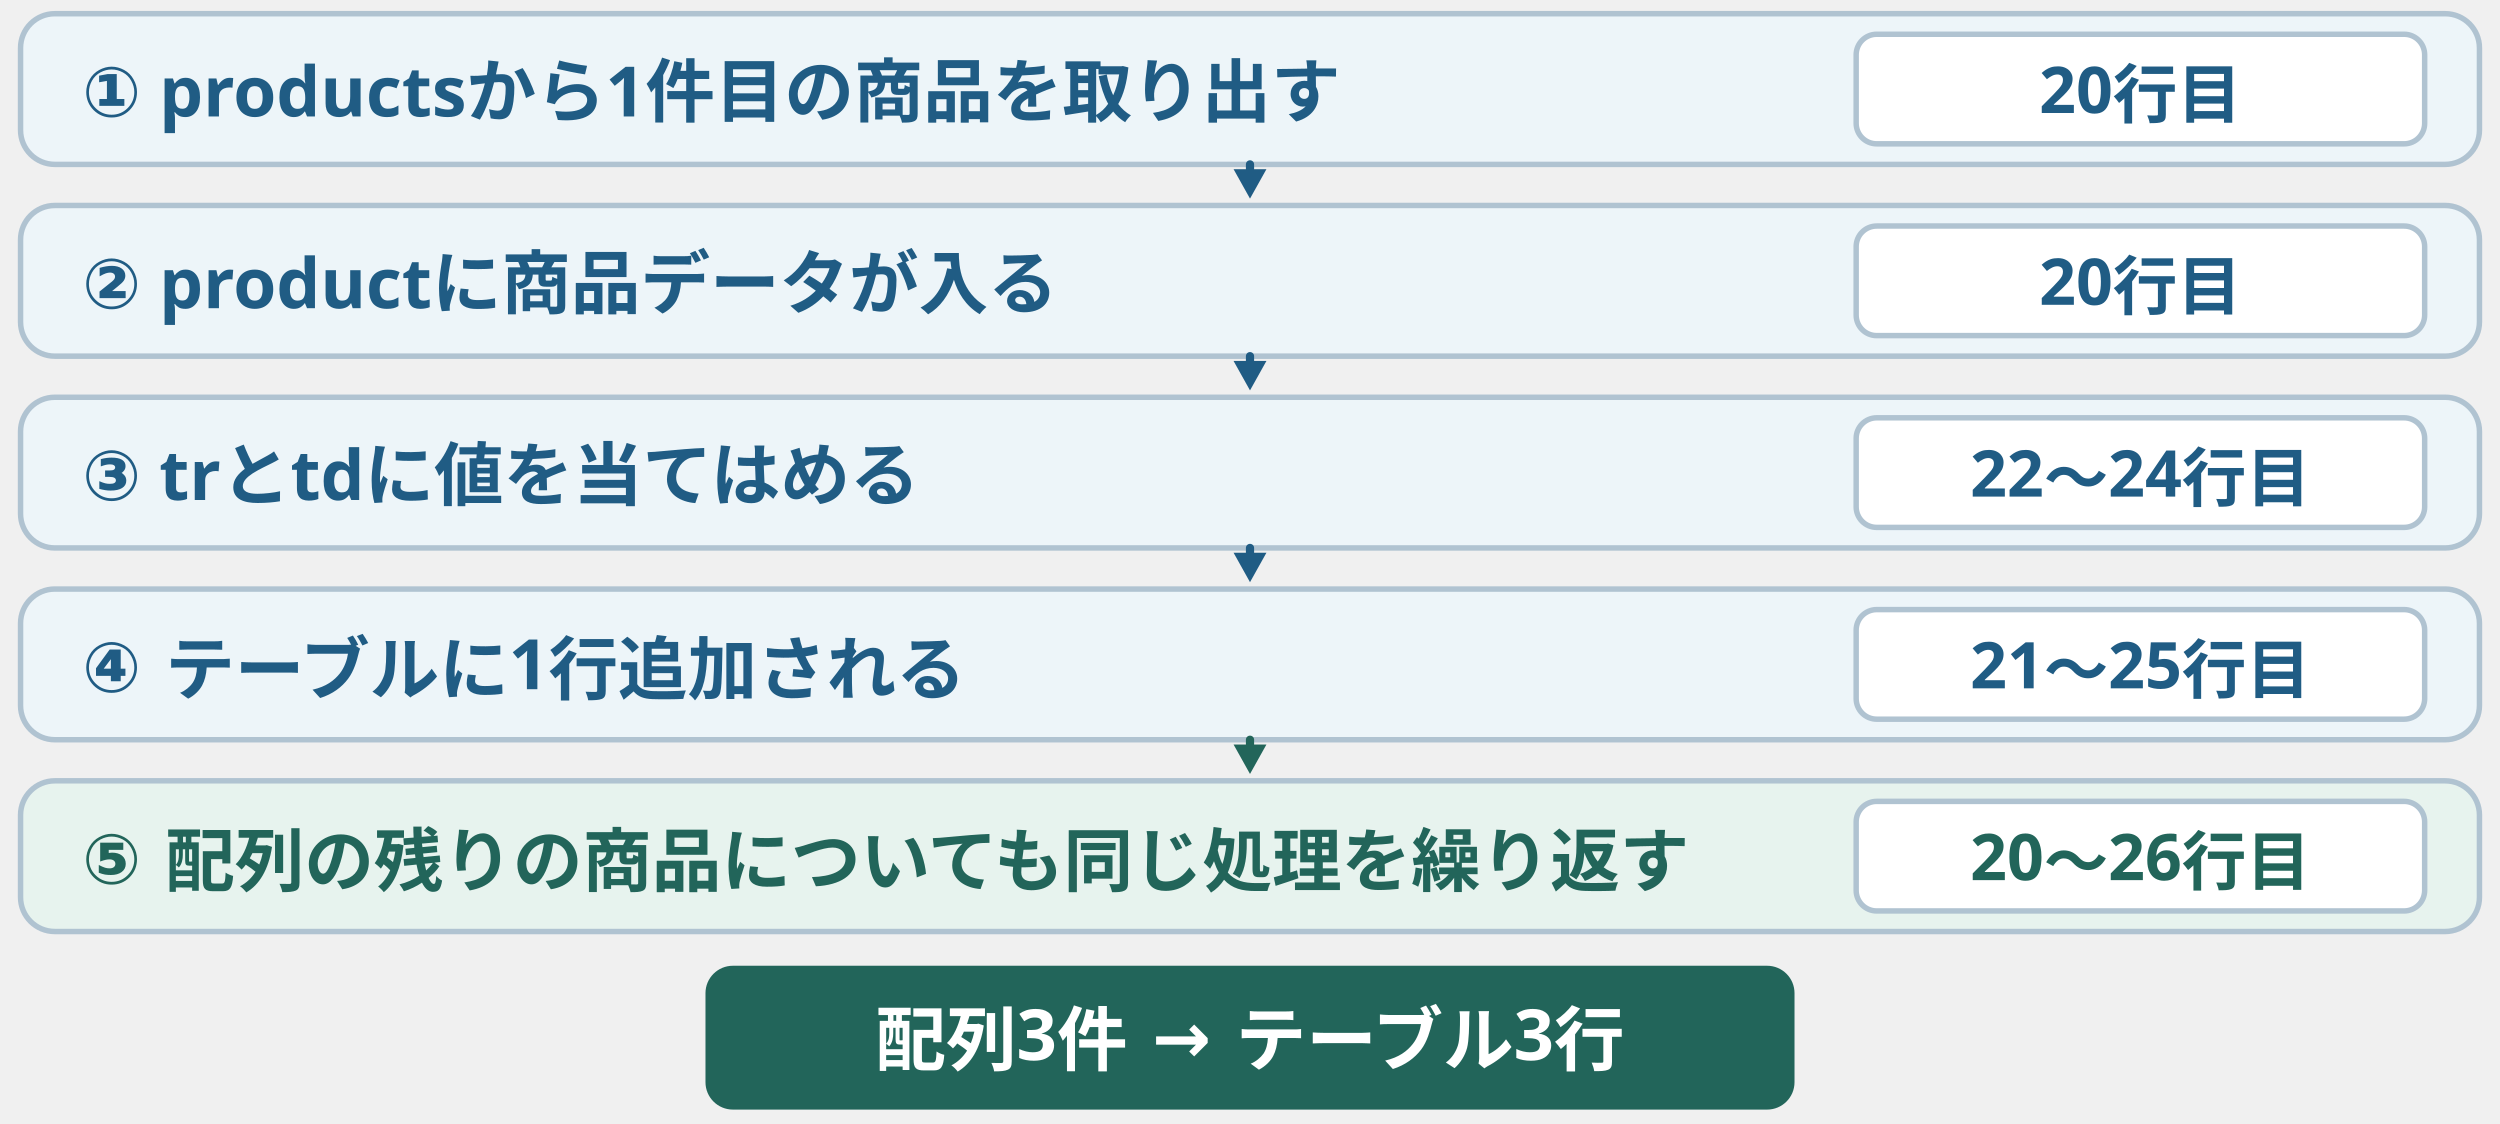
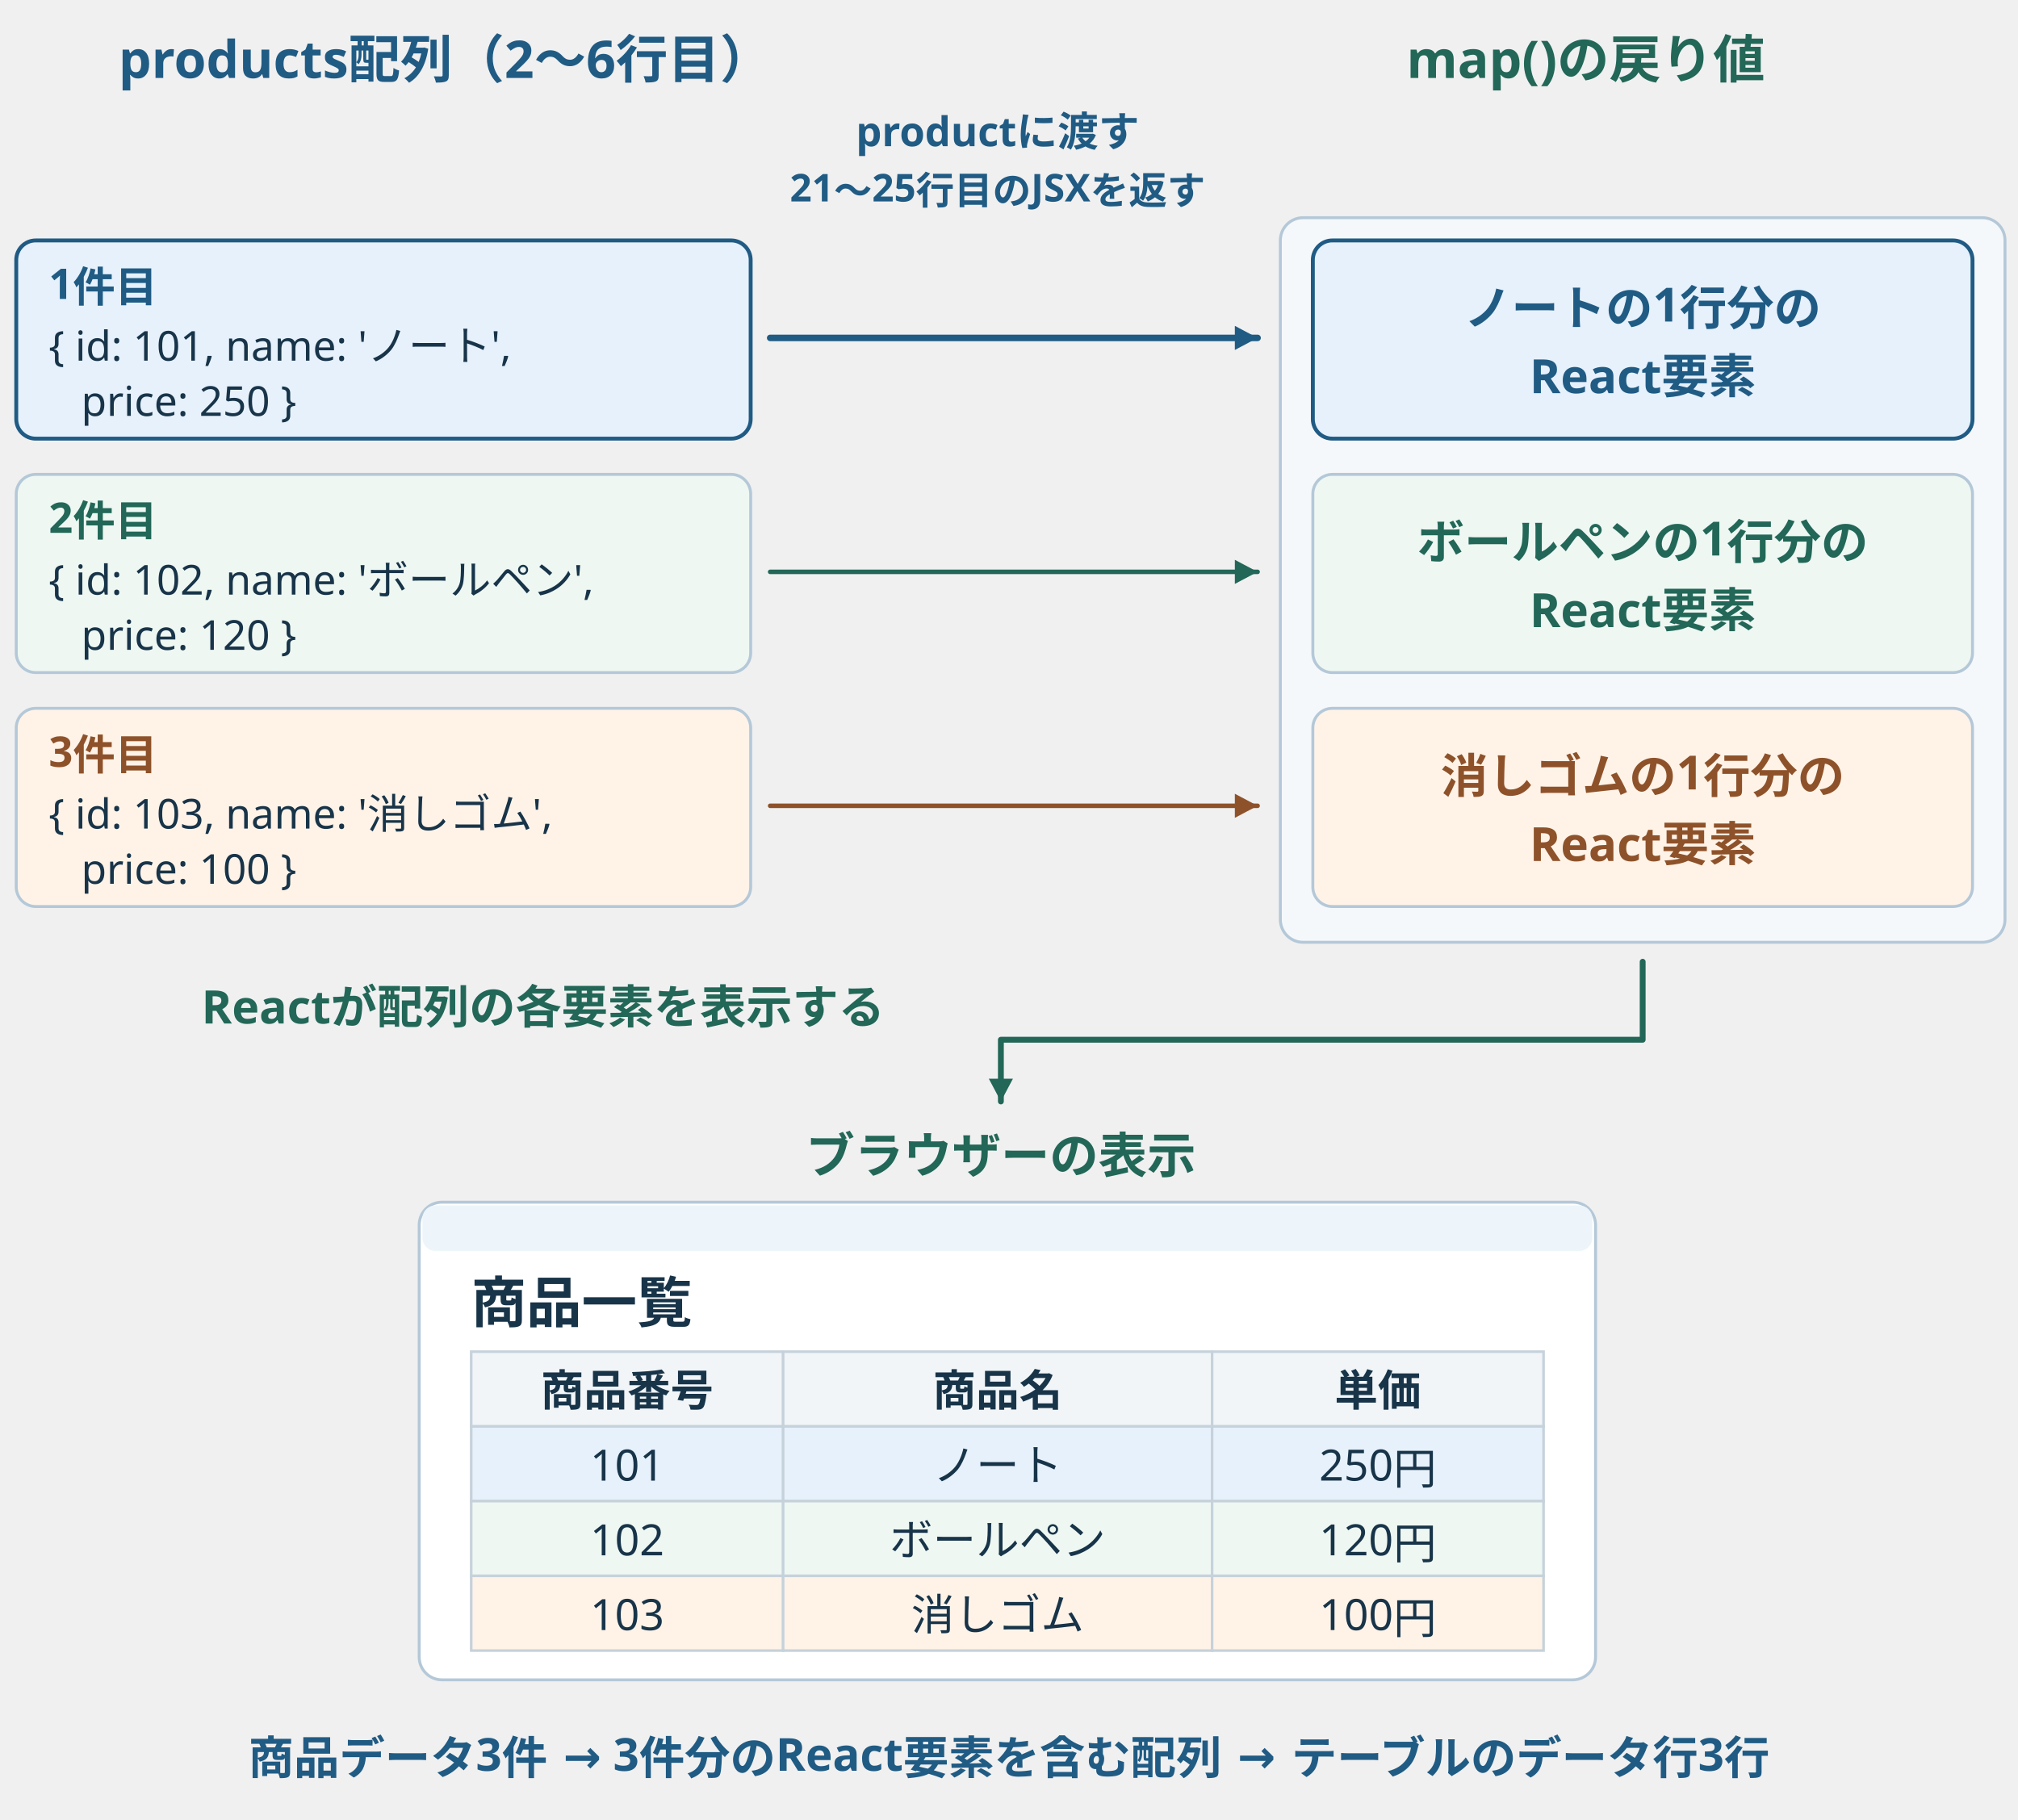
- <svg xmlns="http://www.w3.org/2000/svg" width="365" height="164" viewBox="0 0 365 164">
-   <rect x="3" y="2" width="359" height="22" rx="5" fill="#edf5f9" stroke="#b0c3d1" stroke-width="0.8" />
-   <text x="12" y="17" font-size="10.15" fill="#205c84" font-weight="700" text-anchor="start" font-family="Meiryo, sans-serif" xml:space="preserve">① productsから1件目の商品を取り出す</text>
-   <rect x="271" y="5" width="83" height="16" rx="3" fill="#ffffff" stroke="#b0c3d1" stroke-width="0.8" />
-   <text x="312.5" y="16.5" font-size="9.4" fill="#205c84" font-weight="700" text-anchor="middle" font-family="Meiryo, sans-serif" xml:space="preserve">20行目</text>
-   <path d="M 182.5 24 L 182.5 24.7" stroke="#205c84" stroke-width="1.2" fill="none" stroke-linecap="round" />
-   <path d="M 182.5 29 L 184.90 24.70 L 180.10 24.70 Z" fill="#205c84" />
-   <rect x="3" y="30" width="359" height="22" rx="5" fill="#edf5f9" stroke="#b0c3d1" stroke-width="0.8" />
-   <text x="12" y="45" font-size="10.15" fill="#205c84" font-weight="700" text-anchor="start" font-family="Meiryo, sans-serif" xml:space="preserve">② productに商品データが入る</text>
-   <rect x="271" y="33" width="83" height="16" rx="3" fill="#ffffff" stroke="#b0c3d1" stroke-width="0.8" />
-   <text x="312.5" y="44.5" font-size="9.4" fill="#205c84" font-weight="700" text-anchor="middle" font-family="Meiryo, sans-serif" xml:space="preserve">20行目</text>
-   <path d="M 182.5 52 L 182.5 52.7" stroke="#205c84" stroke-width="1.2" fill="none" stroke-linecap="round" />
-   <path d="M 182.5 57 L 184.90 52.70 L 180.10 52.70 Z" fill="#205c84" />
-   <rect x="3" y="58" width="359" height="22" rx="5" fill="#edf5f9" stroke="#b0c3d1" stroke-width="0.8" />
-   <text x="12" y="73" font-size="10.15" fill="#205c84" font-weight="700" text-anchor="start" font-family="Meiryo, sans-serif" xml:space="preserve">③ trとtdに値を当てはめる</text>
-   <rect x="271" y="61" width="83" height="16" rx="3" fill="#ffffff" stroke="#b0c3d1" stroke-width="0.8" />
-   <text x="312.5" y="72.5" font-size="9.4" fill="#205c84" font-weight="700" text-anchor="middle" font-family="Meiryo, sans-serif" xml:space="preserve">22〜24行目</text>
-   <path d="M 182.5 80 L 182.5 80.7" stroke="#205c84" stroke-width="1.2" fill="none" stroke-linecap="round" />
-   <path d="M 182.5 85 L 184.90 80.70 L 180.10 80.70 Z" fill="#205c84" />
-   <rect x="3" y="86" width="359" height="22" rx="5" fill="#edf5f9" stroke="#b0c3d1" stroke-width="0.8" />
-   <text x="12" y="101" font-size="10.15" fill="#205c84" font-weight="700" text-anchor="start" font-family="Meiryo, sans-serif" xml:space="preserve">④ テーブルに1行追加される</text>
-   <rect x="271" y="89" width="83" height="16" rx="3" fill="#ffffff" stroke="#b0c3d1" stroke-width="0.8" />
-   <text x="312.5" y="100.5" font-size="9.4" fill="#205c84" font-weight="700" text-anchor="middle" font-family="Meiryo, sans-serif" xml:space="preserve">21〜25行目</text>
-   <path d="M 182.5 108 L 182.5 108.7" stroke="#22655a" stroke-width="1.2" fill="none" stroke-linecap="round" />
-   <path d="M 182.5 113 L 184.90 108.70 L 180.10 108.70 Z" fill="#22655a" />
-   <rect x="3" y="114" width="359" height="22" rx="5" fill="#e7f3ee" stroke="#b0c3d1" stroke-width="0.8" />
-   <text x="12" y="129" font-size="10.15" fill="#22655a" font-weight="700" text-anchor="start" font-family="Meiryo, sans-serif" xml:space="preserve">⑤ 配列の残りの商品についても同じ処理を繰り返す</text>
-   <rect x="271" y="117" width="83" height="16" rx="3" fill="#ffffff" stroke="#b0c3d1" stroke-width="0.8" />
-   <text x="312.5" y="128.5" font-size="9.4" fill="#22655a" font-weight="700" text-anchor="middle" font-family="Meiryo, sans-serif" xml:space="preserve">20〜26行目</text>
-   <rect x="103" y="141" width="159" height="21" rx="4" fill="#22655a" stroke="none" stroke-width="0.8" />
-   <text x="182.5" y="155.5" font-size="10.3" fill="#ffffff" font-weight="700" text-anchor="middle" font-family="Meiryo, sans-serif" xml:space="preserve">配列3件 → テーブル3行</text>
+ <svg xmlns="http://www.w3.org/2000/svg" width="621" height="560" viewBox="0 0 621 560">
+   <text x="137" y="24" font-size="16" font-family="Meiryo" fill="#205b84" font-weight="700" text-anchor="middle" xml:space="preserve">products配列（2～6行目）</text>
+   <text x="488" y="24" font-size="16" font-family="Meiryo" fill="#226757" font-weight="700" text-anchor="middle" xml:space="preserve">map()の戻り値</text>
+   <text x="307" y="45" font-size="12.6" font-family="Meiryo" fill="#205b84" font-weight="700" text-anchor="middle" xml:space="preserve">productに渡す</text>
+   <text x="307" y="62" font-size="11.8" font-family="Meiryo" fill="#205b84" font-weight="700" text-anchor="middle" xml:space="preserve">21～25行目のJSXを返す</text>
+   <rect x="394" y="67" width="223" height="223" fill="#f5f8fb" stroke="#b4c8d8" rx="7" stroke-width="0.9" />
+   <rect x="5" y="74" width="226" height="61" fill="#e6f1fc" stroke="#205b84" rx="6" stroke-width="1.2" />
+   <text x="15" y="92" font-size="13" font-family="Meiryo" fill="#205b84" font-weight="700" text-anchor="start" xml:space="preserve">1件目</text>
+   <text x="15" y="111" font-size="12.7" font-family="MS Gothic" fill="#183449" font-weight="400" text-anchor="start" xml:space="preserve">{ id: 101, name: 'ノート',</text>
+   <text x="25" y="128" font-size="12.7" font-family="MS Gothic" fill="#183449" font-weight="400" text-anchor="start" xml:space="preserve">price: 250 }</text>
+   <polyline points="237,104 387,104" fill="none" stroke="#205b84" stroke-width="2" stroke-linecap="round" stroke-linejoin="round" />
+   <polygon points="380,107.71 387,104 380,100.29" fill="#205b84" />
+   <rect x="404" y="74" width="203" height="61" fill="#e6f1fc" stroke="#205b84" rx="6" stroke-width="1.2" />
+   <text x="505.5" y="100" font-size="14.5" font-family="Meiryo" fill="#205b84" font-weight="700" text-anchor="middle" xml:space="preserve">ノートの1行分の</text>
+   <text x="505.5" y="121" font-size="14.5" font-family="Meiryo" fill="#205b84" font-weight="700" text-anchor="middle" xml:space="preserve">React要素</text>
+   <rect x="5" y="146" width="226" height="61" fill="#eef7f2" stroke="#b4c8d8" rx="6" stroke-width="0.9" />
+   <text x="15" y="164" font-size="13" font-family="Meiryo" fill="#226757" font-weight="700" text-anchor="start" xml:space="preserve">2件目</text>
+   <text x="15" y="183" font-size="12.7" font-family="MS Gothic" fill="#183449" font-weight="400" text-anchor="start" xml:space="preserve">{ id: 102, name: 'ボールペン',</text>
+   <text x="25" y="200" font-size="12.7" font-family="MS Gothic" fill="#183449" font-weight="400" text-anchor="start" xml:space="preserve">price: 120 }</text>
+   <polyline points="237,176 387,176" fill="none" stroke="#226757" stroke-width="1.4" stroke-linecap="round" stroke-linejoin="round" />
+   <polygon points="380,179.71 387,176 380,172.29" fill="#226757" />
+   <rect x="404" y="146" width="203" height="61" fill="#eef7f2" stroke="#b4c8d8" rx="6" stroke-width="0.9" />
+   <text x="505.5" y="172" font-size="14.5" font-family="Meiryo" fill="#226757" font-weight="700" text-anchor="middle" xml:space="preserve">ボールペンの1行分の</text>
+   <text x="505.5" y="193" font-size="14.5" font-family="Meiryo" fill="#226757" font-weight="700" text-anchor="middle" xml:space="preserve">React要素</text>
+   <rect x="5" y="218" width="226" height="61" fill="#fff3e8" stroke="#b4c8d8" rx="6" stroke-width="0.9" />
+   <text x="15" y="236" font-size="13" font-family="Meiryo" fill="#8e522a" font-weight="700" text-anchor="start" xml:space="preserve">3件目</text>
+   <text x="15" y="255" font-size="12.7" font-family="MS Gothic" fill="#183449" font-weight="400" text-anchor="start" xml:space="preserve">{ id: 103, name: '消しゴム',</text>
+   <text x="25" y="272" font-size="12.7" font-family="MS Gothic" fill="#183449" font-weight="400" text-anchor="start" xml:space="preserve">price: 100 }</text>
+   <polyline points="237,248 387,248" fill="none" stroke="#8e522a" stroke-width="1.4" stroke-linecap="round" stroke-linejoin="round" />
+   <polygon points="380,251.71 387,248 380,244.29" fill="#8e522a" />
+   <rect x="404" y="218" width="203" height="61" fill="#fff3e8" stroke="#b4c8d8" rx="6" stroke-width="0.9" />
+   <text x="505.5" y="244" font-size="14.5" font-family="Meiryo" fill="#8e522a" font-weight="700" text-anchor="middle" xml:space="preserve">消しゴムの1行分の</text>
+   <text x="505.5" y="265" font-size="14.5" font-family="Meiryo" fill="#8e522a" font-weight="700" text-anchor="middle" xml:space="preserve">React要素</text>
+   <polyline points="505.5,296 505.5,320 308,320 308,339" fill="none" stroke="#226757" stroke-width="1.8" stroke-linecap="round" stroke-linejoin="round" />
+   <polygon points="304.29,332 308,339 311.71,332" fill="#226757" />
+   <text x="62" y="315" font-size="14.2" font-family="Meiryo" fill="#226757" font-weight="700" text-anchor="start" xml:space="preserve">Reactが配列の各要素を表示する</text>
+   <text x="308" y="361" font-size="15" font-family="Meiryo" fill="#226757" font-weight="700" text-anchor="middle" xml:space="preserve">ブラウザーの表示</text>
+   <rect x="129" y="370" width="362" height="147" fill="white" stroke="#b4c8d8" rx="7" stroke-width="0.9" />
+   <rect x="130" y="371" width="360" height="14" fill="#edf5fa" stroke="none" rx="4" stroke-width="0.9" />
+   <text x="145" y="407" font-size="17" font-family="Meiryo" fill="#183449" font-weight="700" text-anchor="start" xml:space="preserve">商品一覧</text>
+   <rect x="145" y="416" width="96" height="23" fill="#f1f5f8" stroke="#c6d2db" rx="0" stroke-width="0.8" />
+   <text x="193" y="432.69" font-size="13.3" font-family="Meiryo" fill="#183449" font-weight="700" text-anchor="middle" xml:space="preserve">商品番号</text>
+   <rect x="241" y="416" width="132" height="23" fill="#f1f5f8" stroke="#c6d2db" rx="0" stroke-width="0.8" />
+   <text x="307" y="432.69" font-size="13.3" font-family="Meiryo" fill="#183449" font-weight="700" text-anchor="middle" xml:space="preserve">商品名</text>
+   <rect x="373" y="416" width="102" height="23" fill="#f1f5f8" stroke="#c6d2db" rx="0" stroke-width="0.8" />
+   <text x="424" y="432.69" font-size="13.3" font-family="Meiryo" fill="#183449" font-weight="700" text-anchor="middle" xml:space="preserve">単価</text>
+   <rect x="145" y="439" width="96" height="23" fill="#e6f1fc" stroke="#c6d2db" rx="0" stroke-width="0.8" />
+   <text x="193" y="455.69" font-size="13.3" font-family="Meiryo" fill="#183449" font-weight="400" text-anchor="middle" xml:space="preserve">101</text>
+   <rect x="241" y="439" width="132" height="23" fill="#e6f1fc" stroke="#c6d2db" rx="0" stroke-width="0.8" />
+   <text x="307" y="455.69" font-size="13.3" font-family="Meiryo" fill="#183449" font-weight="400" text-anchor="middle" xml:space="preserve">ノート</text>
+   <rect x="373" y="439" width="102" height="23" fill="#e6f1fc" stroke="#c6d2db" rx="0" stroke-width="0.8" />
+   <text x="424" y="455.69" font-size="13.3" font-family="Meiryo" fill="#183449" font-weight="400" text-anchor="middle" xml:space="preserve">250円</text>
+   <rect x="145" y="462" width="96" height="23" fill="#eef7f2" stroke="#c6d2db" rx="0" stroke-width="0.8" />
+   <text x="193" y="478.69" font-size="13.3" font-family="Meiryo" fill="#183449" font-weight="400" text-anchor="middle" xml:space="preserve">102</text>
+   <rect x="241" y="462" width="132" height="23" fill="#eef7f2" stroke="#c6d2db" rx="0" stroke-width="0.8" />
+   <text x="307" y="478.69" font-size="13.3" font-family="Meiryo" fill="#183449" font-weight="400" text-anchor="middle" xml:space="preserve">ボールペン</text>
+   <rect x="373" y="462" width="102" height="23" fill="#eef7f2" stroke="#c6d2db" rx="0" stroke-width="0.8" />
+   <text x="424" y="478.69" font-size="13.3" font-family="Meiryo" fill="#183449" font-weight="400" text-anchor="middle" xml:space="preserve">120円</text>
+   <rect x="145" y="485" width="96" height="23" fill="#fff3e8" stroke="#c6d2db" rx="0" stroke-width="0.8" />
+   <text x="193" y="501.69" font-size="13.3" font-family="Meiryo" fill="#183449" font-weight="400" text-anchor="middle" xml:space="preserve">103</text>
+   <rect x="241" y="485" width="132" height="23" fill="#fff3e8" stroke="#c6d2db" rx="0" stroke-width="0.8" />
+   <text x="307" y="501.69" font-size="13.3" font-family="Meiryo" fill="#183449" font-weight="400" text-anchor="middle" xml:space="preserve">消しゴム</text>
+   <rect x="373" y="485" width="102" height="23" fill="#fff3e8" stroke="#c6d2db" rx="0" stroke-width="0.8" />
+   <text x="424" y="501.69" font-size="13.3" font-family="Meiryo" fill="#183449" font-weight="400" text-anchor="middle" xml:space="preserve">100円</text>
+   <text x="310.5" y="546" font-size="14" font-family="Meiryo" fill="#205b84" font-weight="700" text-anchor="middle" xml:space="preserve">商品データ3件 → 3件分のReact要素を含む配列 → テーブルのデータ行3行</text>
</svg>
